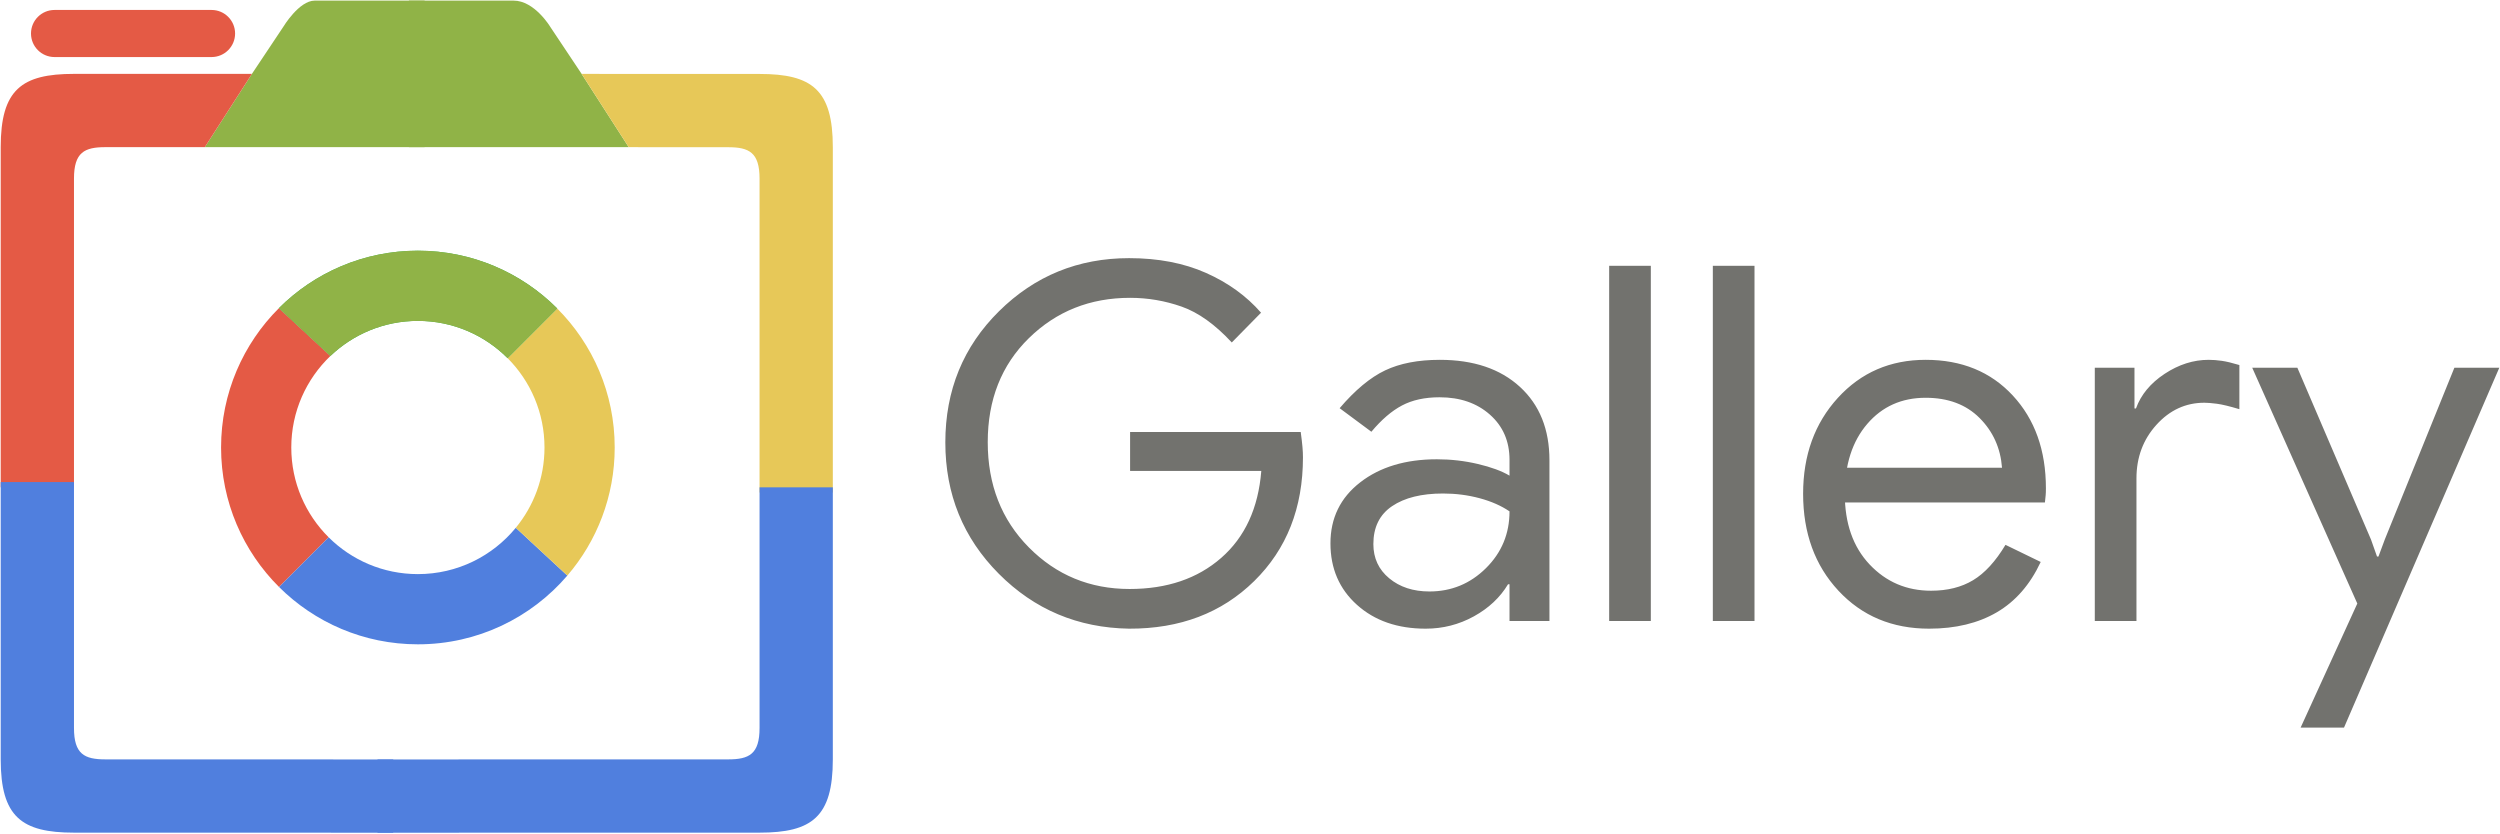
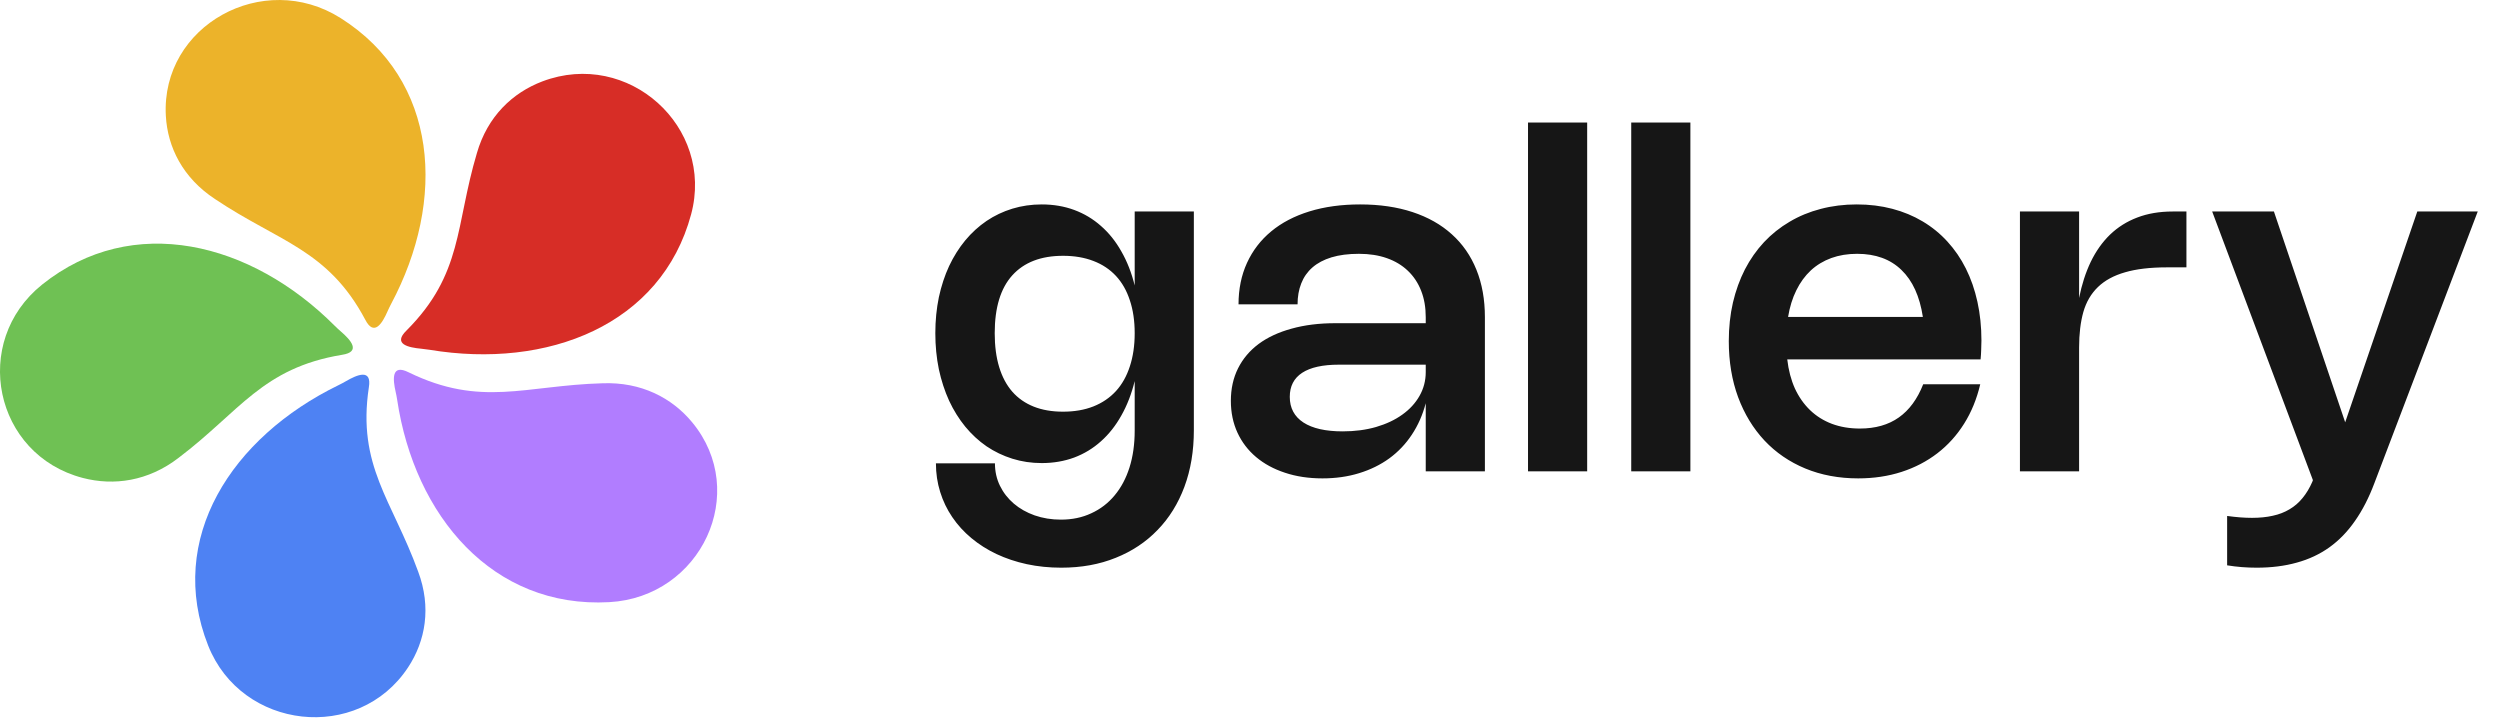
- <svg xmlns="http://www.w3.org/2000/svg" width="984" height="328" viewBox="108 286 984 328" role="img" shape-rendering="geometricPrecision" aria-label="Noodle Gallery inline lockup light, 4:3, transparent background">
-   <g transform="matrix(1, 0, 0, 1, -0.191795, 0.000031)">
-     <g transform="matrix(0.753667, 0, 0, 0.753667, -113.2685, 132.03)" style="">
-       <g transform="matrix(1.171334, 0, 0, 1.171334, 216.9094, 110.8887)" style="">
-         <g>
-           <g transform="matrix(1, 0, 0, 1, -20.33295, -27.28501)">
-             <path d="M 345.332 139.968 L 366.332 172.635 L 268.333 172.635 L 268.333 107.302 L 314.999 107.302 C 324.332 107.302 331.332 118.968 331.332 118.968 L 345.332 139.968 Z" style="fill: rgb(144, 179, 71);">
-               </path>
-             <path d="M 410.666 140 C 410.666 140 412.583 140 373.333 140 L 345.333 139.968 L 366.333 172.635 C 366.333 172.635 369.216 172.667 382.666 172.667 C 405.666 172.667 410.666 172.667 410.666 172.667 C 420 172.667 424.666 175 424.666 186.667 L 424.666 231 L 424.666 326.635 L 457.333 326.635 L 457.333 231 L 457.333 186.667 L 457.333 172.667 C 457.333 147 448 140 424.666 140 L 410.666 140 Z" style="stroke-width: 1; transform-origin: 392px 193.699px; fill: rgb(231, 200, 88);">
-               </path>
-           </g>
-           <g transform="matrix(1, 0, 0, 1, -4, -27.31702)">
-             <path d="M 161 172.666 L 182 139.999 L 196 118.999 C 196 118.999 203 107.333 210 107.333 L 259 107.334 L 259.001 172.666 L 161 172.666 Z" style="fill: rgb(144, 179, 71);">
-               </path>
-             <path d="M 116.667 140 C 116.667 140 114.75 140 154 140 L 182 140 L 161 172.667 C 161 172.667 158.117 172.667 144.667 172.667 C 121.667 172.667 116.667 172.667 116.667 172.667 C 107.333 172.667 102.667 175 102.667 186.667 L 102.667 231 L 102.667 324.334 L 70 324.334 L 70 231 L 70 186.667 L 70 172.667 C 70 147 79.333 140 102.667 140 L 116.667 140 Z" style="fill: rgb(228, 90, 69);">
-               </path>
-           </g>
-           <g transform="matrix(1, 0, 0, 1, -3.499985, 26.31702)">
-             <path d="M 393.833 424.668 C 393.833 424.668 395.75 424.668 356.5 424.668 L 237.5 424.7 L 237.5 392.033 C 237.5 392.033 352.383 392.001 365.833 392.001 C 388.833 392.001 393.833 392.001 393.833 392.001 C 403.167 392.001 407.833 389.668 407.833 378.001 L 407.833 333.668 L 407.833 270.7 L 440.5 270.7 L 440.5 333.668 L 440.5 378.001 L 440.5 392.001 C 440.5 417.668 431.167 424.668 407.833 424.668 L 393.833 424.668 Z" style="stroke-width: 1; fill: rgb(80, 127, 222);">
-               </path>
-             <path d="M 116.167 424.667 C 116.167 424.667 114.25 424.667 153.5 424.667 L 244.5 424.7 L 244.5 392.033 C 244.5 392.033 157.617 392 144.167 392 C 121.167 392 116.167 392 116.167 392 C 106.833 392 102.167 389.667 102.167 378 L 102.167 333.667 L 102.167 268.367 L 69.5 268.367 L 69.5 333.667 L 69.5 378 L 69.5 392 C 69.5 417.667 78.833 424.667 102.167 424.667 L 116.167 424.667 Z" style="fill: rgb(80, 127, 222);">
-               </path>
-           </g>
-           <g transform="matrix(1, 0, 0, 1, -4.324997, -3.067994)">
-             <path d="M 168.574 282.334 C 168.574 258.058 178.432 236.085 194.362 220.198 L 217.344 241.507 C 206.582 251.786 199.877 266.277 199.877 282.334 C 199.877 297.989 206.25 312.157 216.544 322.382 L 194.426 344.534 C 178.458 328.643 168.574 306.643 168.574 282.334 Z" style="fill: rgb(228, 90, 69);" />
-             <path d="M 256.325 370.085 C 232.17 370.085 210.294 360.325 194.426 344.534 L 216.544 322.382 C 226.748 332.519 240.805 338.782 256.325 338.782 C 273.914 338.782 289.624 330.737 299.977 318.126 L 322.958 339.435 C 306.864 358.198 282.983 370.085 256.325 370.085 Z" style="fill: rgb(80, 127, 222);" />
-             <path d="M 344.076 282.334 C 344.076 304.14 336.122 324.088 322.958 339.435 L 299.977 318.126 C 307.973 308.385 312.773 295.92 312.773 282.334 C 312.773 266.784 306.485 252.702 296.313 242.493 L 318.431 220.341 C 334.277 236.216 344.076 258.131 344.076 282.334 Z" style="fill: rgb(231, 200, 88);" />
-             <path d="M 194.362 220.198 C 210.235 204.369 232.137 194.583 256.325 194.583 C 280.586 194.583 302.547 204.428 318.431 220.341 L 296.313 242.493 C 286.092 232.235 271.95 225.886 256.325 225.886 C 241.207 225.886 227.477 231.829 217.344 241.507 Z" style="fill: rgb(54, 179, 72);" />
-             <path d="M 194.362 220.199 C 210.234 204.37 232.136 194.584 256.323 194.584 C 280.583 194.584 302.544 204.429 318.427 220.342 L 296.31 242.493 C 286.089 232.235 271.948 225.887 256.323 225.887 C 241.206 225.887 227.476 231.829 217.343 241.507 L 194.362 220.199 Z" style="fill: rgb(144, 179, 71);" />
-           </g>
-           <rect x="79.5" y="84.183" width="91" height="21" style="fill: rgb(228, 90, 69);" rx="10.5" ry="10.5" />
-         </g>
-       </g>
-     </g>
-     <path d="M 552.607 533.445 C 532.433 533.12 515.333 525.912 501.311 511.823 C 487.286 497.735 480.274 480.504 480.274 460.135 C 480.274 439.637 487.318 422.424 501.408 408.497 C 515.496 394.571 532.562 387.607 552.607 387.607 C 564.06 387.607 574.147 389.544 582.868 393.414 C 591.588 397.287 598.811 402.51 604.539 409.082 C 604.539 409.082 604.539 409.082 604.539 409.082 C 604.539 409.082 604.539 409.082 604.539 409.082 L 593.02 420.796 C 593.02 420.796 593.02 420.796 593.02 420.796 C 593.02 420.796 593.02 420.796 593.02 420.796 C 586.448 413.702 579.874 409.001 573.302 406.69 C 566.729 404.381 559.96 403.225 552.997 403.225 C 537.248 403.225 523.972 408.514 513.17 419.088 C 502.367 429.663 496.966 443.314 496.966 460.038 C 496.966 476.762 502.367 490.575 513.17 501.475 C 523.972 512.377 537.184 517.826 552.802 517.826 C 567.509 517.826 579.532 513.744 588.872 505.575 C 598.21 497.408 603.466 486.004 604.637 471.361 L 552.997 471.361 C 552.997 471.361 552.997 471.361 552.997 471.361 C 552.997 471.361 552.997 471.361 552.997 471.361 L 552.997 456.035 C 552.997 456.035 552.997 456.035 552.997 456.035 C 552.997 456.035 552.997 456.035 552.997 456.035 L 620.157 456.035 C 620.157 456.035 620.157 456.035 620.157 456.035 C 620.157 456.035 620.157 456.035 620.157 456.035 C 620.482 458.443 620.71 460.396 620.841 461.892 C 620.971 463.39 621.036 464.756 621.036 465.992 C 621.036 485.905 614.642 502.142 601.855 514.703 C 589.067 527.263 572.65 533.511 552.607 533.445 Z M 669.343 533.445 C 658.279 533.445 649.267 530.321 642.304 524.074 C 635.34 517.826 631.858 509.758 631.858 499.865 C 631.858 489.908 635.763 481.904 643.572 475.852 C 651.381 469.799 661.435 466.773 673.736 466.773 C 679.267 466.773 684.652 467.391 689.892 468.628 C 695.13 469.865 699.279 471.394 702.337 473.215 L 702.337 466.968 C 702.337 459.68 699.766 453.758 694.626 449.202 C 689.484 444.647 682.878 442.369 674.809 442.369 C 669.018 442.369 664.089 443.443 660.022 445.591 C 655.953 447.738 651.934 451.187 647.966 455.938 C 647.966 455.938 647.966 455.938 647.966 455.938 C 647.966 455.938 647.966 455.938 647.966 455.938 L 635.471 446.664 C 635.471 446.664 635.471 446.664 635.471 446.664 C 635.471 446.664 635.471 446.664 635.471 446.664 C 641.587 439.506 647.558 434.544 653.384 431.778 C 659.206 429.013 666.382 427.629 674.908 427.629 C 688.183 427.629 698.693 431.176 706.437 438.269 C 714.181 445.363 718.054 454.995 718.054 467.163 L 718.054 530.418 C 718.054 530.418 718.054 530.418 718.054 530.418 C 718.054 530.418 718.054 530.418 718.054 530.418 L 702.337 530.418 C 702.337 530.418 702.337 530.418 702.337 530.418 C 702.337 530.418 702.337 530.418 702.337 530.418 L 702.337 506.503 L 708.097 515.971 L 701.751 515.971 C 698.628 521.178 694.137 525.392 688.28 528.613 C 682.423 531.835 676.11 533.445 669.343 533.445 Z M 670.808 518.803 C 679.462 518.803 686.881 515.744 693.064 509.627 C 699.246 503.51 702.337 496.059 702.337 487.272 C 699.082 485.06 695.162 483.336 690.575 482.099 C 685.986 480.862 681.186 480.244 676.176 480.244 C 667.715 480.244 661.029 481.904 656.117 485.223 C 651.203 488.542 648.747 493.519 648.747 500.157 C 648.747 505.689 650.829 510.18 654.994 513.628 C 659.158 517.078 664.429 518.803 670.808 518.803 Z M 741.559 530.418 C 741.559 530.418 741.559 530.418 741.559 530.418 C 741.559 530.418 741.559 530.418 741.559 530.418 L 741.559 390.632 C 741.559 390.632 741.559 390.632 741.559 390.632 C 741.559 390.632 741.559 390.632 741.559 390.632 L 757.958 390.632 C 757.958 390.632 757.958 390.632 757.958 390.632 C 757.958 390.632 757.958 390.632 757.958 390.632 L 757.958 530.418 C 757.958 530.418 757.958 530.418 757.958 530.418 C 757.958 530.418 757.958 530.418 757.958 530.418 L 741.559 530.418 Z M 782.363 530.418 C 782.363 530.418 782.363 530.418 782.363 530.418 C 782.363 530.418 782.363 530.418 782.363 530.418 L 782.363 390.632 C 782.363 390.632 782.363 390.632 782.363 390.632 C 782.363 390.632 782.363 390.632 782.363 390.632 L 798.763 390.632 C 798.763 390.632 798.763 390.632 798.763 390.632 C 798.763 390.632 798.763 390.632 798.763 390.632 L 798.763 530.418 C 798.763 530.418 798.763 530.418 798.763 530.418 C 798.763 530.418 798.763 530.418 798.763 530.418 L 782.363 530.418 Z M 867.486 533.445 C 852.973 533.445 841.08 528.467 831.807 518.509 C 822.533 508.554 817.897 495.831 817.897 480.342 C 817.897 465.179 822.452 452.602 831.563 442.612 C 840.674 432.624 852.192 427.629 866.119 427.629 C 880.306 427.629 891.743 432.315 900.432 441.686 C 909.119 451.057 913.462 463.227 913.462 478.194 C 913.462 479.366 913.43 480.278 913.365 480.928 C 913.3 481.579 913.202 482.522 913.072 483.758 C 913.072 483.758 913.072 483.758 913.072 483.758 C 913.072 483.758 913.072 483.758 913.072 483.758 L 827.56 483.758 L 827.56 470.092 L 896.185 470.092 C 895.598 462.348 892.654 455.824 887.351 450.52 C 882.047 445.216 874.969 442.564 866.119 442.564 C 856.683 442.564 849.019 445.997 843.13 452.863 C 837.241 459.729 834.297 468.889 834.297 480.342 C 834.297 491.99 837.55 501.265 844.058 508.162 C 850.565 515.06 858.635 518.509 868.267 518.509 C 874.708 518.509 880.224 517.127 884.813 514.361 C 889.4 511.596 893.647 506.959 897.552 500.451 C 897.552 500.451 897.552 500.451 897.552 500.451 C 897.552 500.451 897.552 500.451 897.552 500.451 L 911.413 507.186 C 911.413 507.186 911.413 507.186 911.413 507.186 C 911.413 507.186 911.413 507.186 911.413 507.186 C 907.248 516.102 901.488 522.707 894.134 527.002 C 886.781 531.297 877.897 533.445 867.486 533.445 Z M 932.703 530.418 C 932.703 530.418 932.703 530.418 932.703 530.418 C 932.703 530.418 932.703 530.418 932.703 530.418 L 932.703 430.753 C 932.703 430.753 932.703 430.753 932.703 430.753 C 932.703 430.753 932.703 430.753 932.703 430.753 L 948.322 430.753 C 948.322 430.753 948.322 430.753 948.322 430.753 C 948.322 430.753 948.322 430.753 948.322 430.753 L 948.322 448.616 L 945.881 446.762 L 948.911 446.762 C 950.863 441.361 954.623 436.821 960.183 433.144 C 965.753 429.468 971.523 427.629 977.513 427.629 C 979.143 427.629 980.86 427.761 982.68 428.02 C 984.5 428.281 986.81 428.834 989.61 429.679 C 989.61 429.679 989.61 429.679 989.61 429.679 C 989.61 429.679 989.61 429.679 989.61 429.679 L 989.61 447.054 C 989.61 447.054 989.61 447.054 989.61 447.054 C 989.61 447.054 989.61 447.054 989.61 447.054 C 985.71 445.883 982.73 445.167 980.68 444.907 C 978.633 444.647 977.023 444.516 975.853 444.516 C 968.493 444.516 962.203 447.413 956.963 453.205 C 951.723 458.996 949.101 466.025 949.101 474.29 L 949.101 530.418 C 949.101 530.418 949.101 530.418 949.101 530.418 C 949.101 530.418 949.101 530.418 949.101 530.418 L 932.703 530.418 Z M 1013.71 572.393 C 1013.71 572.393 1013.71 572.393 1013.71 572.393 C 1013.71 572.393 1013.71 572.393 1013.71 572.393 L 1038.51 518.119 L 1039.09 530.418 L 994.67 430.753 C 994.67 430.753 994.67 430.753 994.67 430.753 C 994.67 430.753 994.67 430.753 994.67 430.753 L 1012.44 430.753 C 1012.44 430.753 1012.44 430.753 1012.44 430.753 C 1012.44 430.753 1012.44 430.753 1012.44 430.753 L 1041.43 498.4 L 1043.78 505.038 L 1044.36 505.038 L 1046.9 498.205 L 1074.23 430.753 C 1074.23 430.753 1074.23 430.753 1074.23 430.753 C 1074.23 430.753 1074.23 430.753 1074.23 430.753 L 1091.91 430.753 C 1091.91 430.753 1091.91 430.753 1091.91 430.753 C 1091.91 430.753 1091.91 430.753 1091.91 430.753 L 1030.79 572.393 C 1030.79 572.393 1030.79 572.393 1030.79 572.393 C 1030.79 572.393 1030.79 572.393 1030.79 572.393 L 1013.71 572.393 Z" style="fill: rgb(114, 114, 110); stroke-miterlimit: 1; text-wrap-mode: nowrap; stroke-width: 1; transform-box: fill-box; transform-origin: 50% 50%;" />
-   </g>
+ <svg xmlns="http://www.w3.org/2000/svg" width="122" height="35" viewBox="0 0 122 35" fill="none">
+   <path d="M16.521 18.795C16.644 18.735 16.764 18.671 16.881 18.603C17.426 18.286 18.155 17.972 18 18.903C17.422 22.733 19.138 24.407 20.405 27.891C21.062 29.641 20.761 31.283 19.916 32.565C17.476 36.268 11.785 35.616 10.159 31.505C8.094 26.289 11.3 21.338 16.521 18.795Z" fill="#4E82F3" />
+   <path d="M16.338 15.901C16.433 15.996 16.532 16.089 16.635 16.177C17.111 16.588 17.64 17.171 16.69 17.315C12.8 17.958 11.708 20.077 8.723 22.336C7.231 23.491 5.546 23.716 4.042 23.324C-0.3 22.19 -1.426 16.678 2.054 13.889C6.471 10.35 12.259 11.813 16.337 15.901H16.338Z" fill="#6FC154" />
+   <path d="M19.085 14.835C19.022 14.954 18.963 15.075 18.91 15.197C18.659 15.769 18.257 16.443 17.824 15.6C15.998 12.168 13.607 11.804 10.496 9.716C8.916 8.68 8.177 7.177 8.093 5.652C7.849 1.249 12.843 -1.506 16.621 0.881C21.415 3.91 21.787 9.765 19.085 14.835V14.835Z" fill="#ECB32A" />
+   <path d="M20.968 17.07C20.833 17.048 20.698 17.031 20.562 17.018C19.931 16.96 19.153 16.794 19.836 16.13C22.597 13.365 22.212 11.021 23.273 7.471C23.789 5.676 25.017 4.522 26.468 3.972C30.66 2.385 34.873 6.195 33.727 10.458C32.273 15.869 26.715 18.025 20.968 17.07Z" fill="#D72D26" />
+   <path d="M19.383 19.518C19.363 19.386 19.338 19.254 19.308 19.123C19.169 18.516 19.09 17.739 19.945 18.171C23.477 19.894 25.63 18.81 29.397 18.704C31.297 18.631 32.794 19.42 33.775 20.605C36.609 24.027 34.219 29.137 29.733 29.385C24.041 29.7 20.234 25.178 19.383 19.518Z" fill="#B17DFF" />
+   <path d="M58.26 10.321V20.999C58.26 22.011 58.106 22.929 57.8 23.753C57.493 24.577 57.056 25.281 56.489 25.863C55.925 26.45 55.245 26.902 54.447 27.221C53.654 27.543 52.768 27.703 51.791 27.703C51.2 27.703 50.639 27.646 50.106 27.531C49.577 27.416 49.084 27.251 48.628 27.037C48.176 26.822 47.768 26.563 47.404 26.26C47.039 25.957 46.729 25.616 46.472 25.237C46.215 24.861 46.018 24.451 45.88 24.006C45.742 23.565 45.673 23.1 45.673 22.609H48.553C48.553 23.004 48.634 23.368 48.795 23.701C48.96 24.039 49.186 24.33 49.474 24.576C49.761 24.821 50.1 25.012 50.491 25.151C50.886 25.288 51.313 25.358 51.773 25.358C52.322 25.358 52.816 25.254 53.257 25.047C53.702 24.844 54.081 24.552 54.395 24.173C54.71 23.797 54.951 23.343 55.12 22.81C55.289 22.274 55.373 21.674 55.373 21.011V18.596C55.22 19.22 55.003 19.78 54.723 20.274C54.447 20.769 54.116 21.189 53.728 21.534C53.345 21.879 52.91 22.143 52.423 22.327C51.936 22.507 51.407 22.598 50.836 22.598C50.334 22.598 49.857 22.527 49.404 22.385C48.952 22.243 48.532 22.042 48.145 21.781C47.762 21.517 47.415 21.196 47.105 20.821C46.798 20.445 46.535 20.023 46.317 19.556C46.102 19.084 45.935 18.573 45.816 18.02C45.702 17.465 45.644 16.878 45.644 16.261C45.644 15.644 45.702 15.059 45.816 14.507C45.935 13.955 46.102 13.447 46.317 12.983C46.535 12.52 46.798 12.102 47.105 11.73C47.415 11.358 47.762 11.042 48.145 10.781C48.532 10.521 48.952 10.321 49.404 10.183C49.857 10.045 50.334 9.976 50.836 9.976C51.407 9.976 51.936 10.066 52.423 10.246C52.91 10.427 53.345 10.687 53.728 11.028C54.116 11.366 54.447 11.78 54.723 12.271C55.003 12.757 55.22 13.311 55.373 13.932V10.321H58.26ZM55.373 16.261C55.373 15.659 55.294 15.124 55.137 14.657C54.984 14.185 54.758 13.789 54.459 13.466C54.16 13.145 53.794 12.901 53.361 12.736C52.927 12.568 52.433 12.483 51.877 12.483C50.8 12.483 49.974 12.801 49.399 13.438C48.828 14.07 48.542 15.011 48.542 16.261C48.542 16.886 48.615 17.438 48.761 17.917C48.906 18.392 49.119 18.791 49.399 19.113C49.682 19.435 50.031 19.678 50.445 19.843C50.859 20.008 51.337 20.09 51.877 20.09C52.433 20.09 52.927 20.004 53.361 19.832C53.794 19.659 54.16 19.41 54.459 19.084C54.758 18.755 54.984 18.352 55.137 17.877C55.294 17.401 55.373 16.863 55.373 16.261ZM60.44 14.852C60.44 14.105 60.578 13.43 60.854 12.828C61.13 12.226 61.523 11.715 62.032 11.293C62.546 10.867 63.169 10.542 63.901 10.316C64.637 10.089 65.461 9.976 66.374 9.976C67.328 9.976 68.181 10.101 68.933 10.35C69.688 10.599 70.326 10.96 70.847 11.431C71.372 11.902 71.773 12.479 72.049 13.162C72.325 13.844 72.463 14.617 72.463 15.479V23H69.576V19.677C69.427 20.244 69.201 20.756 68.898 21.212C68.599 21.664 68.233 22.049 67.8 22.367C67.367 22.682 66.874 22.923 66.322 23.092C65.774 23.261 65.178 23.345 64.534 23.345C63.863 23.345 63.253 23.253 62.705 23.069C62.157 22.889 61.688 22.634 61.297 22.304C60.906 21.975 60.603 21.578 60.388 21.114C60.173 20.646 60.066 20.129 60.066 19.561C60.066 18.971 60.183 18.442 60.417 17.974C60.651 17.507 60.986 17.11 61.423 16.784C61.864 16.458 62.401 16.209 63.033 16.037C63.666 15.86 64.379 15.772 65.172 15.772H69.576V15.479C69.576 15 69.502 14.57 69.352 14.191C69.203 13.808 68.986 13.482 68.703 13.213C68.423 12.945 68.082 12.74 67.679 12.598C67.276 12.456 66.822 12.386 66.316 12.386C65.803 12.386 65.356 12.443 64.977 12.558C64.601 12.673 64.29 12.838 64.045 13.053C63.8 13.267 63.618 13.528 63.499 13.835C63.38 14.137 63.321 14.477 63.321 14.852H60.44ZM65.333 17.796C64.547 17.796 63.951 17.928 63.545 18.193C63.142 18.457 62.941 18.849 62.941 19.366C62.941 19.91 63.163 20.328 63.608 20.619C64.053 20.907 64.691 21.051 65.523 21.051C66.113 21.051 66.656 20.98 67.15 20.838C67.648 20.692 68.076 20.491 68.432 20.234C68.793 19.977 69.072 19.673 69.272 19.32C69.475 18.963 69.576 18.576 69.576 18.159V17.796H65.333ZM77.454 23H74.567V5.98H77.454V23ZM82.491 23H79.604V5.98H82.491V23ZM96.636 18.751C96.467 19.468 96.205 20.11 95.848 20.677C95.492 21.244 95.057 21.725 94.543 22.12C94.029 22.515 93.447 22.818 92.795 23.029C92.143 23.24 91.438 23.345 90.679 23.345C89.736 23.345 88.875 23.184 88.097 22.862C87.323 22.54 86.66 22.086 86.108 21.499C85.556 20.909 85.126 20.204 84.82 19.383C84.517 18.559 84.365 17.647 84.365 16.646C84.365 15.979 84.433 15.352 84.567 14.766C84.705 14.18 84.9 13.639 85.153 13.145C85.41 12.65 85.721 12.207 86.085 11.816C86.453 11.425 86.869 11.094 87.332 10.822C87.796 10.546 88.302 10.337 88.85 10.195C89.403 10.049 89.989 9.976 90.61 9.976C91.227 9.976 91.804 10.047 92.341 10.189C92.881 10.331 93.376 10.536 93.824 10.804C94.277 11.073 94.679 11.4 95.032 11.787C95.388 12.175 95.689 12.614 95.934 13.104C96.18 13.595 96.368 14.135 96.498 14.726C96.628 15.316 96.694 15.947 96.694 16.617C96.694 16.767 96.69 16.916 96.682 17.066C96.678 17.215 96.669 17.373 96.653 17.538H87.218C87.279 18.067 87.403 18.54 87.591 18.958C87.783 19.372 88.03 19.724 88.333 20.016C88.636 20.307 88.99 20.529 89.397 20.683C89.807 20.836 90.261 20.913 90.76 20.913C91.519 20.913 92.153 20.733 92.663 20.372C93.173 20.012 93.569 19.471 93.853 18.751H96.636ZM93.836 15.467C93.682 14.459 93.334 13.695 92.789 13.173C92.249 12.648 91.528 12.386 90.627 12.386C90.167 12.386 89.748 12.454 89.368 12.592C88.989 12.73 88.655 12.932 88.368 13.196C88.084 13.461 87.848 13.785 87.66 14.168C87.472 14.547 87.338 14.981 87.258 15.467H93.836ZM101.46 23H98.573V10.321H101.46V14.542C101.59 13.886 101.78 13.298 102.029 12.777C102.282 12.255 102.596 11.812 102.972 11.448C103.351 11.084 103.794 10.806 104.3 10.614C104.81 10.419 105.387 10.321 106.031 10.321H106.698V13.047H105.749C104.933 13.047 104.25 13.127 103.702 13.288C103.154 13.445 102.713 13.685 102.38 14.007C102.046 14.329 101.808 14.735 101.667 15.226C101.529 15.717 101.46 16.296 101.46 16.962V23ZM120.914 10.321L115.871 23.575C115.603 24.288 115.287 24.903 114.923 25.421C114.562 25.942 114.146 26.371 113.675 26.709C113.203 27.046 112.672 27.295 112.082 27.456C111.496 27.621 110.842 27.703 110.121 27.703C109.884 27.703 109.644 27.694 109.403 27.675C109.165 27.656 108.925 27.627 108.684 27.588V25.179C108.914 25.21 109.127 25.233 109.322 25.248C109.521 25.264 109.713 25.271 109.897 25.271C110.273 25.271 110.612 25.237 110.915 25.168C111.218 25.103 111.49 24.997 111.731 24.852C111.973 24.71 112.184 24.528 112.364 24.305C112.548 24.083 112.707 23.818 112.841 23.512L112.87 23.431L107.954 10.321H110.967L114.445 20.608L117.964 10.321H120.914Z" fill="#161616" />
</svg>
